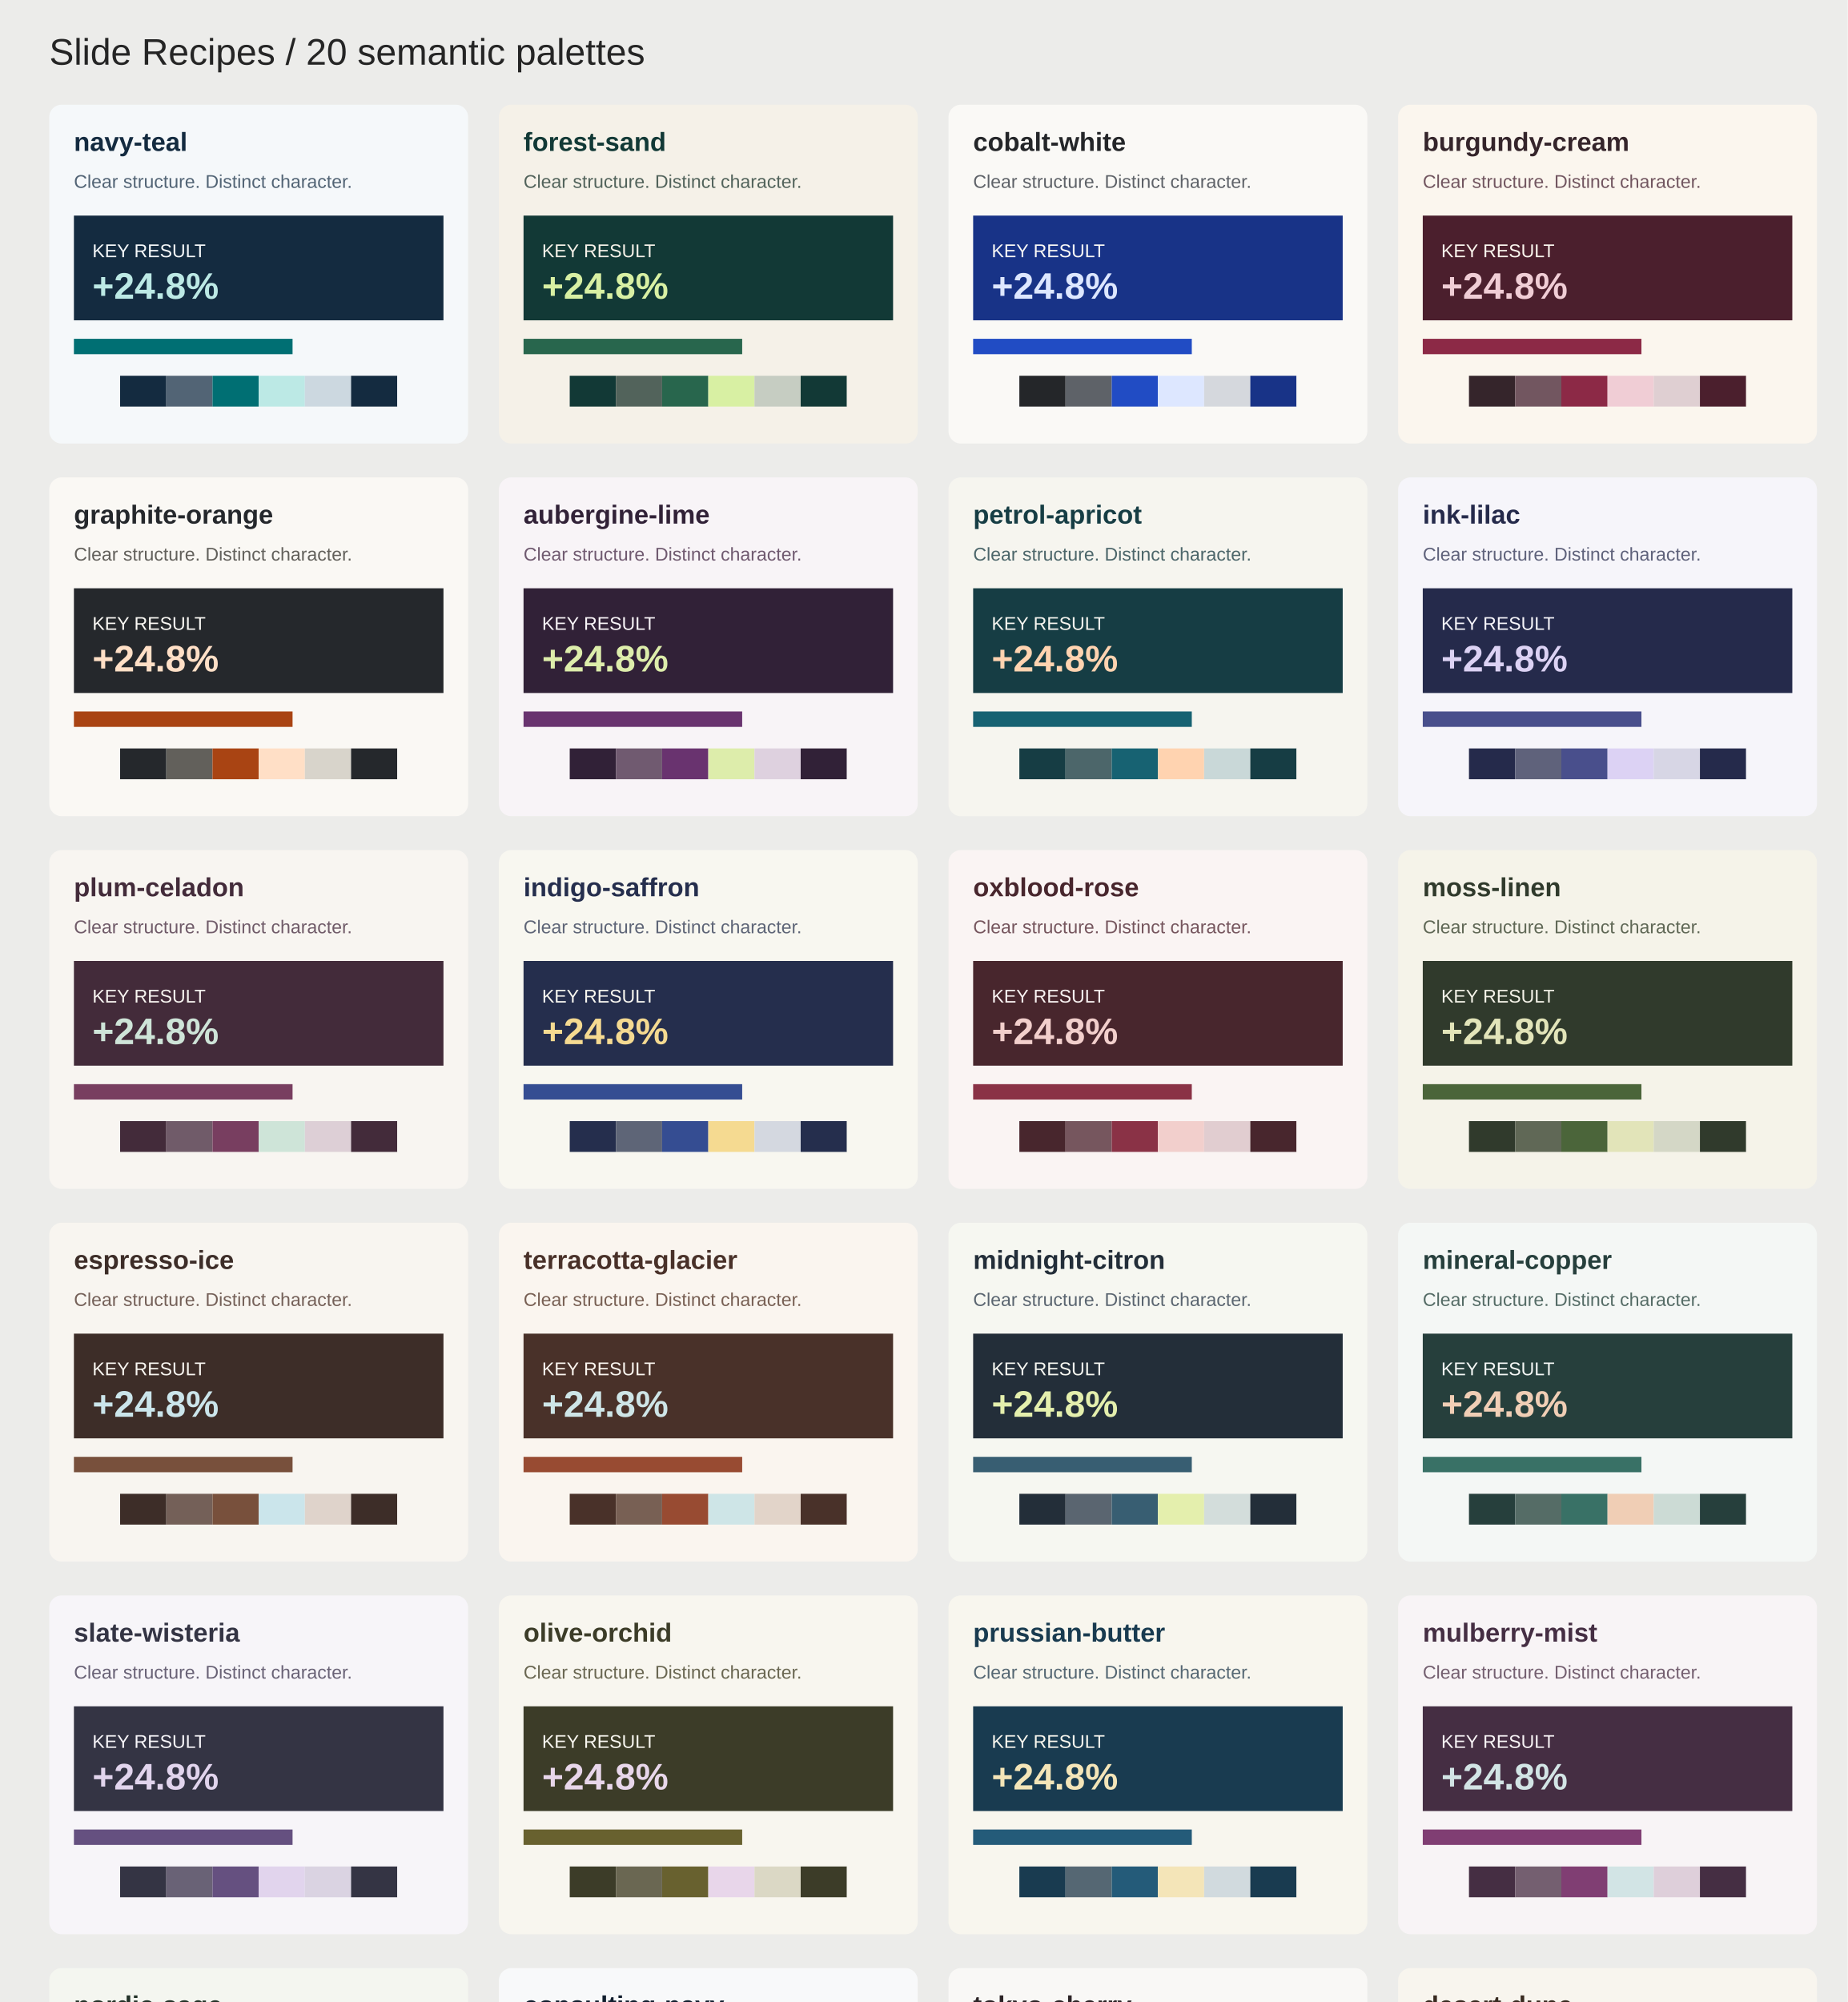
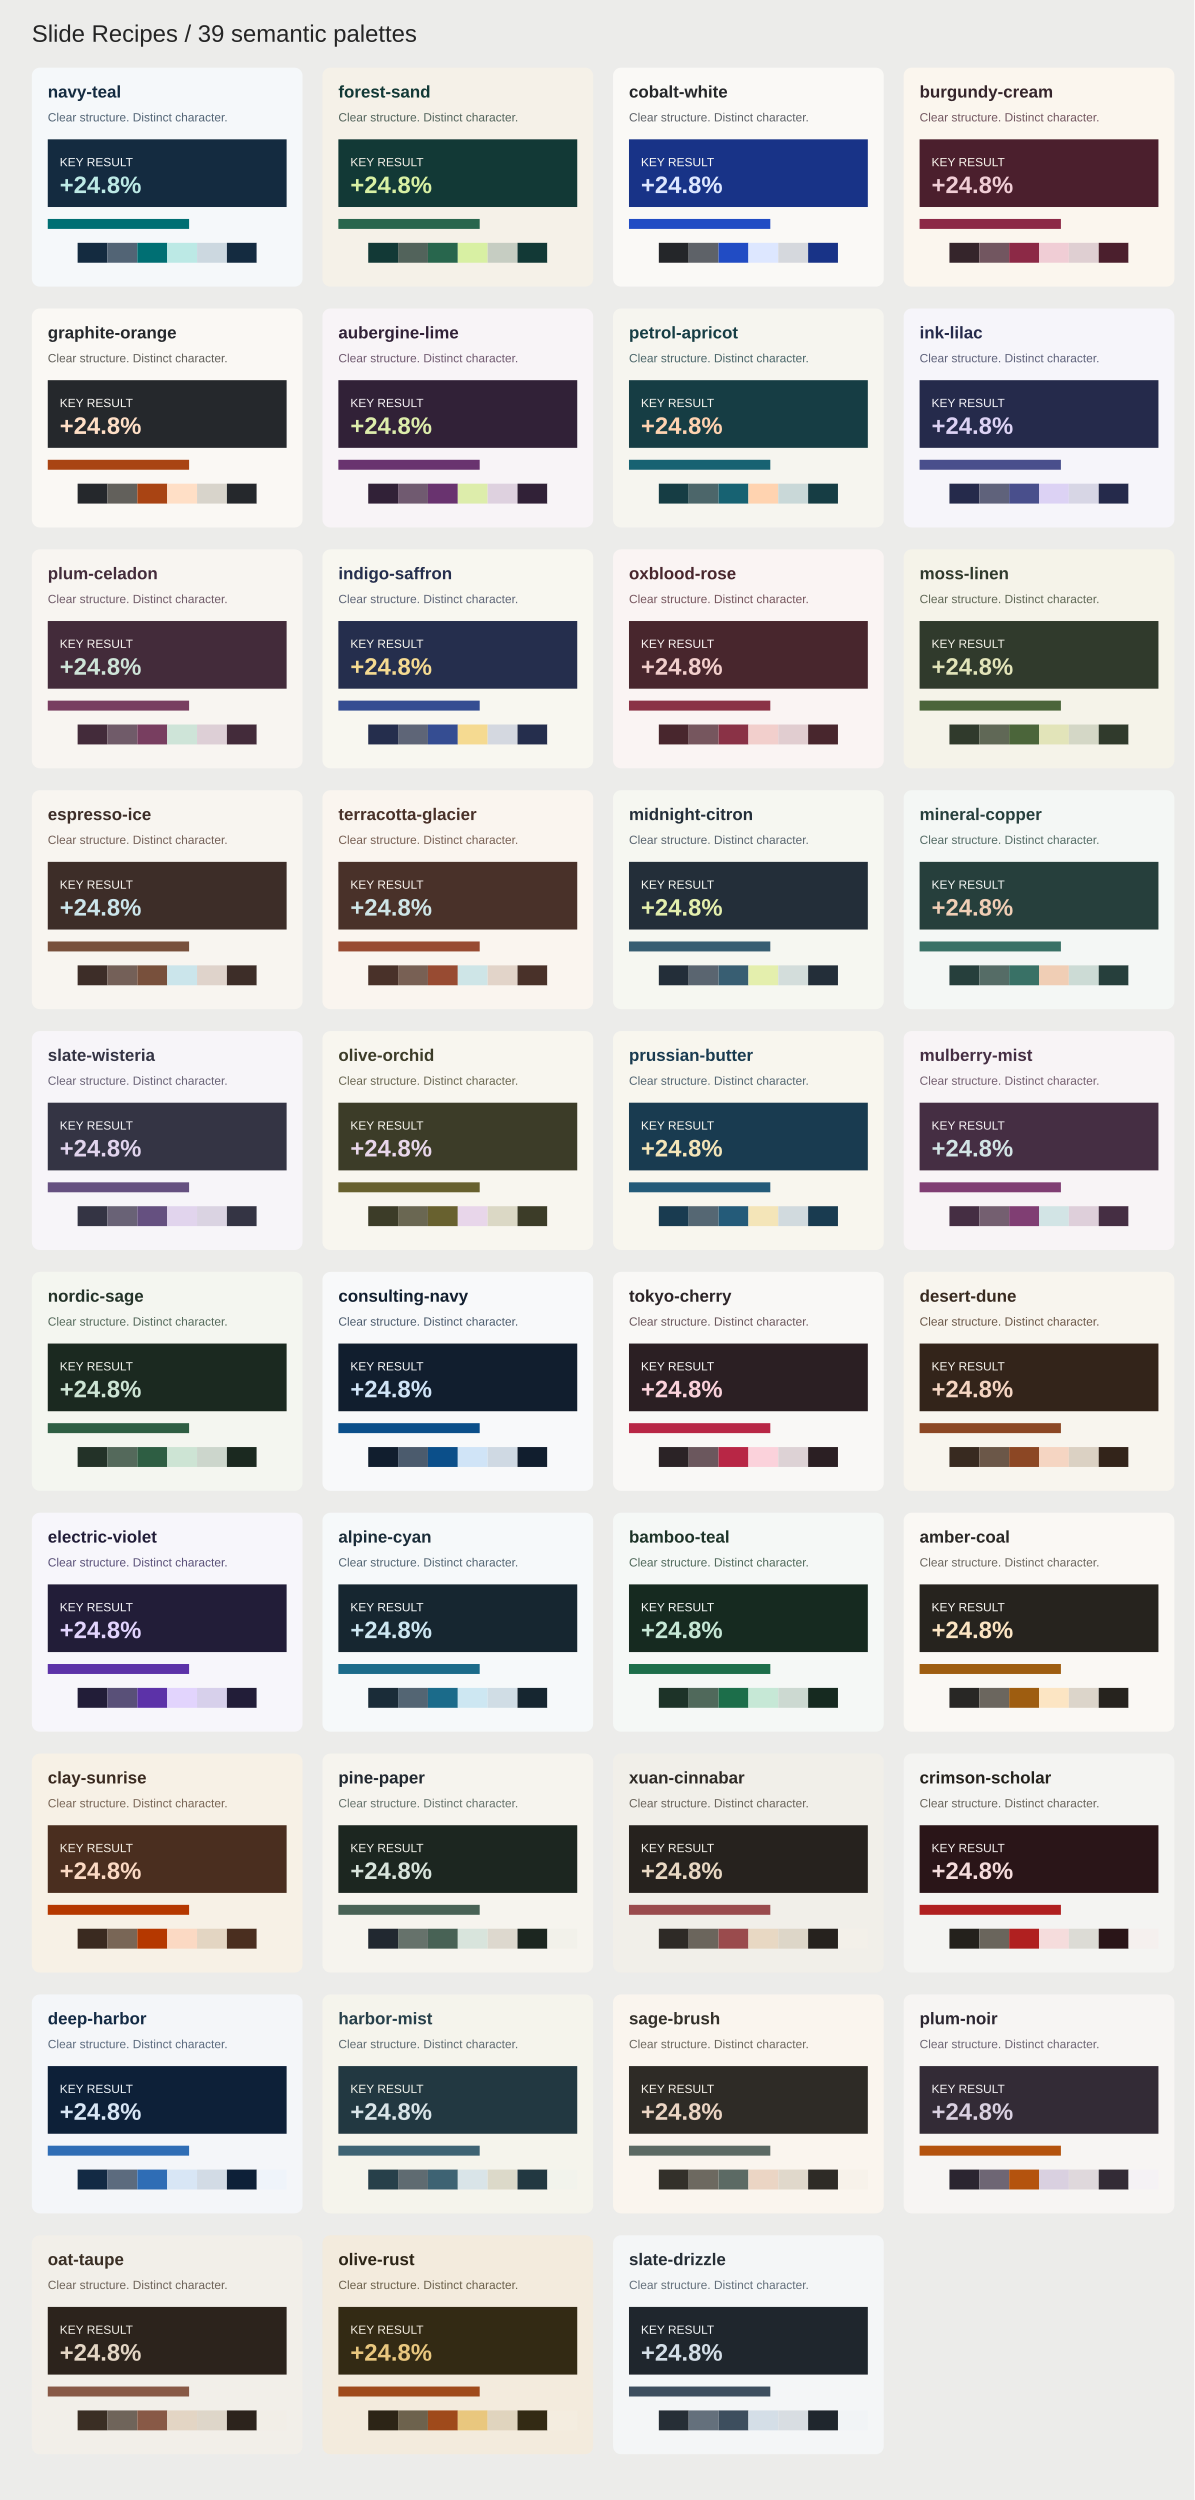
- <svg xmlns="http://www.w3.org/2000/svg" width="1200" height="1300" viewBox="0 0 1200 1300">
-   <rect width="1200" height="1300" fill="#ECECEA" />
+ <svg xmlns="http://www.w3.org/2000/svg" width="1200" height="2512" viewBox="0 0 1200 2512">
+   <rect width="1200" height="2512" fill="#ECECEA" />
  <g font-family="Arial,sans-serif">
-     <text x="32" y="42" font-size="24" fill="#252525">Slide Recipes / 20 semantic palettes</text>
+     <text x="32" y="42" font-size="24" fill="#252525">Slide Recipes / 39 semantic palettes</text>
    <g transform="translate(32 68)">
      <rect width="272" height="220" rx="8" fill="#F5F8FA" />
      <text x="16" y="30" font-size="17" font-weight="bold" fill="#142B40">navy-teal</text>
      <text x="16" y="54" font-size="12" fill="#526475">Clear structure. Distinct character.</text>
      <rect x="16" y="72" width="240" height="68" fill="#142B40" />
      <text x="28" y="99" font-size="12" fill="#F5F8FA">KEY RESULT</text>
      <text x="28" y="126" font-size="24" font-weight="bold" fill="#BCE9E5">+24.8%</text>
      <rect x="16" y="152" width="142" height="10" fill="#006F73" />
      <rect x="16" y="176" width="30" height="20" fill="#F5F8FA" />
      <rect x="46" y="176" width="30" height="20" fill="#142B40" />
      <rect x="76" y="176" width="30" height="20" fill="#526475" />
      <rect x="106" y="176" width="30" height="20" fill="#006F73" />
      <rect x="136" y="176" width="30" height="20" fill="#BCE9E5" />
      <rect x="166" y="176" width="30" height="20" fill="#CCD8E0" />
      <rect x="196" y="176" width="30" height="20" fill="#142B40" />
      <rect x="226" y="176" width="30" height="20" fill="#F5F8FA" />
    </g>
    <g transform="translate(324 68)">
      <rect width="272" height="220" rx="8" fill="#F5F1E8" />
      <text x="16" y="30" font-size="17" font-weight="bold" fill="#123936">forest-sand</text>
      <text x="16" y="54" font-size="12" fill="#52635B">Clear structure. Distinct character.</text>
      <rect x="16" y="72" width="240" height="68" fill="#123936" />
      <text x="28" y="99" font-size="12" fill="#F5F1E8">KEY RESULT</text>
      <text x="28" y="126" font-size="24" font-weight="bold" fill="#D8F0A3">+24.8%</text>
      <rect x="16" y="152" width="142" height="10" fill="#28664D" />
      <rect x="16" y="176" width="30" height="20" fill="#F5F1E8" />
      <rect x="46" y="176" width="30" height="20" fill="#123936" />
      <rect x="76" y="176" width="30" height="20" fill="#52635B" />
      <rect x="106" y="176" width="30" height="20" fill="#28664D" />
      <rect x="136" y="176" width="30" height="20" fill="#D8F0A3" />
      <rect x="166" y="176" width="30" height="20" fill="#C6CDC2" />
      <rect x="196" y="176" width="30" height="20" fill="#123936" />
      <rect x="226" y="176" width="30" height="20" fill="#F5F1E8" />
    </g>
    <g transform="translate(616 68)">
      <rect width="272" height="220" rx="8" fill="#FAF9F6" />
      <text x="16" y="30" font-size="17" font-weight="bold" fill="#242629">cobalt-white</text>
      <text x="16" y="54" font-size="12" fill="#5E6268">Clear structure. Distinct character.</text>
      <rect x="16" y="72" width="240" height="68" fill="#183387" />
      <text x="28" y="99" font-size="12" fill="#FAF9F6">KEY RESULT</text>
      <text x="28" y="126" font-size="24" font-weight="bold" fill="#DDE7FF">+24.8%</text>
      <rect x="16" y="152" width="142" height="10" fill="#214CC4" />
      <rect x="16" y="176" width="30" height="20" fill="#FAF9F6" />
      <rect x="46" y="176" width="30" height="20" fill="#242629" />
      <rect x="76" y="176" width="30" height="20" fill="#5E6268" />
      <rect x="106" y="176" width="30" height="20" fill="#214CC4" />
      <rect x="136" y="176" width="30" height="20" fill="#DDE7FF" />
      <rect x="166" y="176" width="30" height="20" fill="#D5D8DD" />
      <rect x="196" y="176" width="30" height="20" fill="#183387" />
      <rect x="226" y="176" width="30" height="20" fill="#FAF9F6" />
    </g>
    <g transform="translate(908 68)">
      <rect width="272" height="220" rx="8" fill="#FBF6EE" />
      <text x="16" y="30" font-size="17" font-weight="bold" fill="#35252B">burgundy-cream</text>
      <text x="16" y="54" font-size="12" fill="#725660">Clear structure. Distinct character.</text>
      <rect x="16" y="72" width="240" height="68" fill="#4B1F2D" />
      <text x="28" y="99" font-size="12" fill="#FBF6EE">KEY RESULT</text>
      <text x="28" y="126" font-size="24" font-weight="bold" fill="#F0CDD5">+24.8%</text>
      <rect x="16" y="152" width="142" height="10" fill="#8C2946" />
      <rect x="16" y="176" width="30" height="20" fill="#FBF6EE" />
      <rect x="46" y="176" width="30" height="20" fill="#35252B" />
      <rect x="76" y="176" width="30" height="20" fill="#725660" />
      <rect x="106" y="176" width="30" height="20" fill="#8C2946" />
      <rect x="136" y="176" width="30" height="20" fill="#F0CDD5" />
      <rect x="166" y="176" width="30" height="20" fill="#DFCFD2" />
      <rect x="196" y="176" width="30" height="20" fill="#4B1F2D" />
      <rect x="226" y="176" width="30" height="20" fill="#FBF6EE" />
    </g>
    <g transform="translate(32 310)">
      <rect width="272" height="220" rx="8" fill="#FAF8F4" />
      <text x="16" y="30" font-size="17" font-weight="bold" fill="#25282C">graphite-orange</text>
      <text x="16" y="54" font-size="12" fill="#62605B">Clear structure. Distinct character.</text>
      <rect x="16" y="72" width="240" height="68" fill="#25282C" />
      <text x="28" y="99" font-size="12" fill="#FAF8F4">KEY RESULT</text>
      <text x="28" y="126" font-size="24" font-weight="bold" fill="#FFDFC6">+24.8%</text>
      <rect x="16" y="152" width="142" height="10" fill="#A94413" />
      <rect x="16" y="176" width="30" height="20" fill="#FAF8F4" />
      <rect x="46" y="176" width="30" height="20" fill="#25282C" />
      <rect x="76" y="176" width="30" height="20" fill="#62605B" />
      <rect x="106" y="176" width="30" height="20" fill="#A94413" />
      <rect x="136" y="176" width="30" height="20" fill="#FFDFC6" />
      <rect x="166" y="176" width="30" height="20" fill="#D8D4CB" />
      <rect x="196" y="176" width="30" height="20" fill="#25282C" />
      <rect x="226" y="176" width="30" height="20" fill="#FAF8F4" />
    </g>
    <g transform="translate(324 310)">
      <rect width="272" height="220" rx="8" fill="#F8F4F7" />
      <text x="16" y="30" font-size="17" font-weight="bold" fill="#312137">aubergine-lime</text>
      <text x="16" y="54" font-size="12" fill="#705A70">Clear structure. Distinct character.</text>
      <rect x="16" y="72" width="240" height="68" fill="#312137" />
      <text x="28" y="99" font-size="12" fill="#F8F4F7">KEY RESULT</text>
      <text x="28" y="126" font-size="24" font-weight="bold" fill="#DDEDAB">+24.8%</text>
      <rect x="16" y="152" width="142" height="10" fill="#69336F" />
      <rect x="16" y="176" width="30" height="20" fill="#F8F4F7" />
      <rect x="46" y="176" width="30" height="20" fill="#312137" />
      <rect x="76" y="176" width="30" height="20" fill="#705A70" />
      <rect x="106" y="176" width="30" height="20" fill="#69336F" />
      <rect x="136" y="176" width="30" height="20" fill="#DDEDAB" />
      <rect x="166" y="176" width="30" height="20" fill="#DED1DF" />
      <rect x="196" y="176" width="30" height="20" fill="#312137" />
      <rect x="226" y="176" width="30" height="20" fill="#F8F4F7" />
    </g>
    <g transform="translate(616 310)">
      <rect width="272" height="220" rx="8" fill="#F6F5EF" />
      <text x="16" y="30" font-size="17" font-weight="bold" fill="#163D44">petrol-apricot</text>
      <text x="16" y="54" font-size="12" fill="#4C666A">Clear structure. Distinct character.</text>
      <rect x="16" y="72" width="240" height="68" fill="#163D44" />
      <text x="28" y="99" font-size="12" fill="#F6F5EF">KEY RESULT</text>
      <text x="28" y="126" font-size="24" font-weight="bold" fill="#FFD3B0">+24.8%</text>
      <rect x="16" y="152" width="142" height="10" fill="#176272" />
      <rect x="16" y="176" width="30" height="20" fill="#F6F5EF" />
      <rect x="46" y="176" width="30" height="20" fill="#163D44" />
      <rect x="76" y="176" width="30" height="20" fill="#4C666A" />
      <rect x="106" y="176" width="30" height="20" fill="#176272" />
      <rect x="136" y="176" width="30" height="20" fill="#FFD3B0" />
      <rect x="166" y="176" width="30" height="20" fill="#C9D8D8" />
      <rect x="196" y="176" width="30" height="20" fill="#163D44" />
      <rect x="226" y="176" width="30" height="20" fill="#F6F5EF" />
    </g>
    <g transform="translate(908 310)">
      <rect width="272" height="220" rx="8" fill="#F6F5FA" />
      <text x="16" y="30" font-size="17" font-weight="bold" fill="#252A4B">ink-lilac</text>
      <text x="16" y="54" font-size="12" fill="#5F627B">Clear structure. Distinct character.</text>
      <rect x="16" y="72" width="240" height="68" fill="#252A4B" />
      <text x="28" y="99" font-size="12" fill="#F6F5FA">KEY RESULT</text>
      <text x="28" y="126" font-size="24" font-weight="bold" fill="#DCD2F4">+24.8%</text>
      <rect x="16" y="152" width="142" height="10" fill="#494F8C" />
      <rect x="16" y="176" width="30" height="20" fill="#F6F5FA" />
      <rect x="46" y="176" width="30" height="20" fill="#252A4B" />
      <rect x="76" y="176" width="30" height="20" fill="#5F627B" />
      <rect x="106" y="176" width="30" height="20" fill="#494F8C" />
      <rect x="136" y="176" width="30" height="20" fill="#DCD2F4" />
      <rect x="166" y="176" width="30" height="20" fill="#D7D6E5" />
      <rect x="196" y="176" width="30" height="20" fill="#252A4B" />
      <rect x="226" y="176" width="30" height="20" fill="#F6F5FA" />
    </g>
    <g transform="translate(32 552)">
      <rect width="272" height="220" rx="8" fill="#F8F5F1" />
      <text x="16" y="30" font-size="17" font-weight="bold" fill="#432B3A">plum-celadon</text>
      <text x="16" y="54" font-size="12" fill="#705B69">Clear structure. Distinct character.</text>
      <rect x="16" y="72" width="240" height="68" fill="#432B3A" />
      <text x="28" y="99" font-size="12" fill="#F8F5F1">KEY RESULT</text>
      <text x="28" y="126" font-size="24" font-weight="bold" fill="#CEE4D8">+24.8%</text>
      <rect x="16" y="152" width="142" height="10" fill="#783E60" />
      <rect x="16" y="176" width="30" height="20" fill="#F8F5F1" />
      <rect x="46" y="176" width="30" height="20" fill="#432B3A" />
      <rect x="76" y="176" width="30" height="20" fill="#705B69" />
      <rect x="106" y="176" width="30" height="20" fill="#783E60" />
      <rect x="136" y="176" width="30" height="20" fill="#CEE4D8" />
      <rect x="166" y="176" width="30" height="20" fill="#DDCFD6" />
      <rect x="196" y="176" width="30" height="20" fill="#432B3A" />
      <rect x="226" y="176" width="30" height="20" fill="#F8F5F1" />
    </g>
    <g transform="translate(324 552)">
      <rect width="272" height="220" rx="8" fill="#F8F7F0" />
      <text x="16" y="30" font-size="17" font-weight="bold" fill="#252E4D">indigo-saffron</text>
      <text x="16" y="54" font-size="12" fill="#5E6577">Clear structure. Distinct character.</text>
      <rect x="16" y="72" width="240" height="68" fill="#252E4D" />
      <text x="28" y="99" font-size="12" fill="#F8F7F0">KEY RESULT</text>
      <text x="28" y="126" font-size="24" font-weight="bold" fill="#F5DA91">+24.8%</text>
      <rect x="16" y="152" width="142" height="10" fill="#354D92" />
      <rect x="16" y="176" width="30" height="20" fill="#F8F7F0" />
      <rect x="46" y="176" width="30" height="20" fill="#252E4D" />
      <rect x="76" y="176" width="30" height="20" fill="#5E6577" />
      <rect x="106" y="176" width="30" height="20" fill="#354D92" />
      <rect x="136" y="176" width="30" height="20" fill="#F5DA91" />
      <rect x="166" y="176" width="30" height="20" fill="#D4D8E0" />
      <rect x="196" y="176" width="30" height="20" fill="#252E4D" />
      <rect x="226" y="176" width="30" height="20" fill="#F8F7F0" />
    </g>
    <g transform="translate(616 552)">
      <rect width="272" height="220" rx="8" fill="#FAF4F3" />
      <text x="16" y="30" font-size="17" font-weight="bold" fill="#48262D">oxblood-rose</text>
      <text x="16" y="54" font-size="12" fill="#76565E">Clear structure. Distinct character.</text>
      <rect x="16" y="72" width="240" height="68" fill="#48262D" />
      <text x="28" y="99" font-size="12" fill="#FAF4F3">KEY RESULT</text>
      <text x="28" y="126" font-size="24" font-weight="bold" fill="#F2CFCC">+24.8%</text>
      <rect x="16" y="152" width="142" height="10" fill="#8A3246" />
      <rect x="16" y="176" width="30" height="20" fill="#FAF4F3" />
      <rect x="46" y="176" width="30" height="20" fill="#48262D" />
      <rect x="76" y="176" width="30" height="20" fill="#76565E" />
      <rect x="106" y="176" width="30" height="20" fill="#8A3246" />
      <rect x="136" y="176" width="30" height="20" fill="#F2CFCC" />
      <rect x="166" y="176" width="30" height="20" fill="#E1CDD0" />
      <rect x="196" y="176" width="30" height="20" fill="#48262D" />
      <rect x="226" y="176" width="30" height="20" fill="#FAF4F3" />
    </g>
    <g transform="translate(908 552)">
      <rect width="272" height="220" rx="8" fill="#F5F3E9" />
      <text x="16" y="30" font-size="17" font-weight="bold" fill="#303A2C">moss-linen</text>
      <text x="16" y="54" font-size="12" fill="#606856">Clear structure. Distinct character.</text>
      <rect x="16" y="72" width="240" height="68" fill="#303A2C" />
      <text x="28" y="99" font-size="12" fill="#F5F3E9">KEY RESULT</text>
      <text x="28" y="126" font-size="24" font-weight="bold" fill="#E2E4B9">+24.8%</text>
      <rect x="16" y="152" width="142" height="10" fill="#4B653A" />
      <rect x="16" y="176" width="30" height="20" fill="#F5F3E9" />
      <rect x="46" y="176" width="30" height="20" fill="#303A2C" />
      <rect x="76" y="176" width="30" height="20" fill="#606856" />
      <rect x="106" y="176" width="30" height="20" fill="#4B653A" />
      <rect x="136" y="176" width="30" height="20" fill="#E2E4B9" />
      <rect x="166" y="176" width="30" height="20" fill="#D4D7C6" />
      <rect x="196" y="176" width="30" height="20" fill="#303A2C" />
      <rect x="226" y="176" width="30" height="20" fill="#F5F3E9" />
    </g>
    <g transform="translate(32 794)">
      <rect width="272" height="220" rx="8" fill="#F8F5F0" />
      <text x="16" y="30" font-size="17" font-weight="bold" fill="#3D2D28">espresso-ice</text>
      <text x="16" y="54" font-size="12" fill="#746058">Clear structure. Distinct character.</text>
      <rect x="16" y="72" width="240" height="68" fill="#3D2D28" />
      <text x="28" y="99" font-size="12" fill="#F8F5F0">KEY RESULT</text>
      <text x="28" y="126" font-size="24" font-weight="bold" fill="#CBE5EB">+24.8%</text>
      <rect x="16" y="152" width="142" height="10" fill="#78503C" />
      <rect x="16" y="176" width="30" height="20" fill="#F8F5F0" />
      <rect x="46" y="176" width="30" height="20" fill="#3D2D28" />
      <rect x="76" y="176" width="30" height="20" fill="#746058" />
      <rect x="106" y="176" width="30" height="20" fill="#78503C" />
      <rect x="136" y="176" width="30" height="20" fill="#CBE5EB" />
      <rect x="166" y="176" width="30" height="20" fill="#DFD3CB" />
      <rect x="196" y="176" width="30" height="20" fill="#3D2D28" />
      <rect x="226" y="176" width="30" height="20" fill="#F8F5F0" />
    </g>
    <g transform="translate(324 794)">
      <rect width="272" height="220" rx="8" fill="#FAF5EF" />
      <text x="16" y="30" font-size="17" font-weight="bold" fill="#493129">terracotta-glacier</text>
      <text x="16" y="54" font-size="12" fill="#786054">Clear structure. Distinct character.</text>
      <rect x="16" y="72" width="240" height="68" fill="#493129" />
      <text x="28" y="99" font-size="12" fill="#FAF5EF">KEY RESULT</text>
      <text x="28" y="126" font-size="24" font-weight="bold" fill="#CEE5E7">+24.8%</text>
      <rect x="16" y="152" width="142" height="10" fill="#984B32" />
      <rect x="16" y="176" width="30" height="20" fill="#FAF5EF" />
      <rect x="46" y="176" width="30" height="20" fill="#493129" />
      <rect x="76" y="176" width="30" height="20" fill="#786054" />
      <rect x="106" y="176" width="30" height="20" fill="#984B32" />
      <rect x="136" y="176" width="30" height="20" fill="#CEE5E7" />
      <rect x="166" y="176" width="30" height="20" fill="#E2D4C9" />
      <rect x="196" y="176" width="30" height="20" fill="#493129" />
      <rect x="226" y="176" width="30" height="20" fill="#FAF5EF" />
    </g>
    <g transform="translate(616 794)">
      <rect width="272" height="220" rx="8" fill="#F6F7F1" />
      <text x="16" y="30" font-size="17" font-weight="bold" fill="#232E39">midnight-citron</text>
      <text x="16" y="54" font-size="12" fill="#5A6570">Clear structure. Distinct character.</text>
      <rect x="16" y="72" width="240" height="68" fill="#232E39" />
      <text x="28" y="99" font-size="12" fill="#F6F7F1">KEY RESULT</text>
      <text x="28" y="126" font-size="24" font-weight="bold" fill="#E4EFAD">+24.8%</text>
      <rect x="16" y="152" width="142" height="10" fill="#385E72" />
      <rect x="16" y="176" width="30" height="20" fill="#F6F7F1" />
      <rect x="46" y="176" width="30" height="20" fill="#232E39" />
      <rect x="76" y="176" width="30" height="20" fill="#5A6570" />
      <rect x="106" y="176" width="30" height="20" fill="#385E72" />
      <rect x="136" y="176" width="30" height="20" fill="#E4EFAD" />
      <rect x="166" y="176" width="30" height="20" fill="#D3DDDB" />
      <rect x="196" y="176" width="30" height="20" fill="#232E39" />
      <rect x="226" y="176" width="30" height="20" fill="#F6F7F1" />
    </g>
    <g transform="translate(908 794)">
      <rect width="272" height="220" rx="8" fill="#F4F7F5" />
      <text x="16" y="30" font-size="17" font-weight="bold" fill="#263F3C">mineral-copper</text>
      <text x="16" y="54" font-size="12" fill="#556C66">Clear structure. Distinct character.</text>
      <rect x="16" y="72" width="240" height="68" fill="#263F3C" />
      <text x="28" y="99" font-size="12" fill="#F4F7F5">KEY RESULT</text>
      <text x="28" y="126" font-size="24" font-weight="bold" fill="#F0CEB5">+24.8%</text>
      <rect x="16" y="152" width="142" height="10" fill="#397166" />
      <rect x="16" y="176" width="30" height="20" fill="#F4F7F5" />
      <rect x="46" y="176" width="30" height="20" fill="#263F3C" />
      <rect x="76" y="176" width="30" height="20" fill="#556C66" />
      <rect x="106" y="176" width="30" height="20" fill="#397166" />
      <rect x="136" y="176" width="30" height="20" fill="#F0CEB5" />
      <rect x="166" y="176" width="30" height="20" fill="#CCDBD5" />
      <rect x="196" y="176" width="30" height="20" fill="#263F3C" />
      <rect x="226" y="176" width="30" height="20" fill="#F4F7F5" />
    </g>
    <g transform="translate(32 1036)">
      <rect width="272" height="220" rx="8" fill="#F7F5F9" />
      <text x="16" y="30" font-size="17" font-weight="bold" fill="#343444">slate-wisteria</text>
      <text x="16" y="54" font-size="12" fill="#696276">Clear structure. Distinct character.</text>
      <rect x="16" y="72" width="240" height="68" fill="#343444" />
      <text x="28" y="99" font-size="12" fill="#F7F5F9">KEY RESULT</text>
      <text x="28" y="126" font-size="24" font-weight="bold" fill="#E1D4ED">+24.8%</text>
      <rect x="16" y="152" width="142" height="10" fill="#655080" />
      <rect x="16" y="176" width="30" height="20" fill="#F7F5F9" />
      <rect x="46" y="176" width="30" height="20" fill="#343444" />
      <rect x="76" y="176" width="30" height="20" fill="#696276" />
      <rect x="106" y="176" width="30" height="20" fill="#655080" />
      <rect x="136" y="176" width="30" height="20" fill="#E1D4ED" />
      <rect x="166" y="176" width="30" height="20" fill="#DAD3E2" />
      <rect x="196" y="176" width="30" height="20" fill="#343444" />
      <rect x="226" y="176" width="30" height="20" fill="#F7F5F9" />
    </g>
    <g transform="translate(324 1036)">
      <rect width="272" height="220" rx="8" fill="#F8F6EF" />
      <text x="16" y="30" font-size="17" font-weight="bold" fill="#3C3C28">olive-orchid</text>
      <text x="16" y="54" font-size="12" fill="#6A6752">Clear structure. Distinct character.</text>
      <rect x="16" y="72" width="240" height="68" fill="#3C3C28" />
      <text x="28" y="99" font-size="12" fill="#F8F6EF">KEY RESULT</text>
      <text x="28" y="126" font-size="24" font-weight="bold" fill="#E8D6EA">+24.8%</text>
      <rect x="16" y="152" width="142" height="10" fill="#68612F" />
      <rect x="16" y="176" width="30" height="20" fill="#F8F6EF" />
      <rect x="46" y="176" width="30" height="20" fill="#3C3C28" />
      <rect x="76" y="176" width="30" height="20" fill="#6A6752" />
      <rect x="106" y="176" width="30" height="20" fill="#68612F" />
      <rect x="136" y="176" width="30" height="20" fill="#E8D6EA" />
      <rect x="166" y="176" width="30" height="20" fill="#DBD8C5" />
      <rect x="196" y="176" width="30" height="20" fill="#3C3C28" />
      <rect x="226" y="176" width="30" height="20" fill="#F8F6EF" />
    </g>
    <g transform="translate(616 1036)">
      <rect width="272" height="220" rx="8" fill="#F8F6EE" />
      <text x="16" y="30" font-size="17" font-weight="bold" fill="#193B50">prussian-butter</text>
      <text x="16" y="54" font-size="12" fill="#556773">Clear structure. Distinct character.</text>
      <rect x="16" y="72" width="240" height="68" fill="#193B50" />
      <text x="28" y="99" font-size="12" fill="#F8F6EE">KEY RESULT</text>
      <text x="28" y="126" font-size="24" font-weight="bold" fill="#F4E5B8">+24.8%</text>
      <rect x="16" y="152" width="142" height="10" fill="#245B79" />
      <rect x="16" y="176" width="30" height="20" fill="#F8F6EE" />
      <rect x="46" y="176" width="30" height="20" fill="#193B50" />
      <rect x="76" y="176" width="30" height="20" fill="#556773" />
      <rect x="106" y="176" width="30" height="20" fill="#245B79" />
      <rect x="136" y="176" width="30" height="20" fill="#F4E5B8" />
      <rect x="166" y="176" width="30" height="20" fill="#D1DADE" />
      <rect x="196" y="176" width="30" height="20" fill="#193B50" />
      <rect x="226" y="176" width="30" height="20" fill="#F8F6EE" />
    </g>
    <g transform="translate(908 1036)">
      <rect width="272" height="220" rx="8" fill="#F8F4F6" />
      <text x="16" y="30" font-size="17" font-weight="bold" fill="#452E43">mulberry-mist</text>
      <text x="16" y="54" font-size="12" fill="#745F70">Clear structure. Distinct character.</text>
      <rect x="16" y="72" width="240" height="68" fill="#452E43" />
      <text x="28" y="99" font-size="12" fill="#F8F4F6">KEY RESULT</text>
      <text x="28" y="126" font-size="24" font-weight="bold" fill="#D2E4E5">+24.8%</text>
      <rect x="16" y="152" width="142" height="10" fill="#803E73" />
      <rect x="16" y="176" width="30" height="20" fill="#F8F4F6" />
      <rect x="46" y="176" width="30" height="20" fill="#452E43" />
      <rect x="76" y="176" width="30" height="20" fill="#745F70" />
      <rect x="106" y="176" width="30" height="20" fill="#803E73" />
      <rect x="136" y="176" width="30" height="20" fill="#D2E4E5" />
      <rect x="166" y="176" width="30" height="20" fill="#DECFDA" />
      <rect x="196" y="176" width="30" height="20" fill="#452E43" />
      <rect x="226" y="176" width="30" height="20" fill="#F8F4F6" />
    </g>
    <g transform="translate(32 1278)">
      <rect width="272" height="220" rx="8" fill="#F4F6F0" />
      <text x="16" y="30" font-size="17" font-weight="bold" fill="#233228">nordic-sage</text>
      <text x="16" y="54" font-size="12" fill="#54695B">Clear structure. Distinct character.</text>
      <rect x="16" y="72" width="240" height="68" fill="#1B2920" />
      <text x="28" y="99" font-size="12" fill="#F4F6F0">KEY RESULT</text>
      <text x="28" y="126" font-size="24" font-weight="bold" fill="#CDE4D4">+24.8%</text>
      <rect x="16" y="152" width="142" height="10" fill="#2E5E43" />
      <rect x="16" y="176" width="30" height="20" fill="#F4F6F0" />
      <rect x="46" y="176" width="30" height="20" fill="#233228" />
      <rect x="76" y="176" width="30" height="20" fill="#54695B" />
      <rect x="106" y="176" width="30" height="20" fill="#2E5E43" />
      <rect x="136" y="176" width="30" height="20" fill="#CDE4D4" />
      <rect x="166" y="176" width="30" height="20" fill="#CCD6CC" />
      <rect x="196" y="176" width="30" height="20" fill="#1B2920" />
      <rect x="226" y="176" width="30" height="20" fill="#F4F6F0" />
    </g>
    <g transform="translate(324 1278)">
      <rect width="272" height="220" rx="8" fill="#F8F9FA" />
      <text x="16" y="30" font-size="17" font-weight="bold" fill="#111E2E">consulting-navy</text>
      <text x="16" y="54" font-size="12" fill="#4B5B6D">Clear structure. Distinct character.</text>
      <rect x="16" y="72" width="240" height="68" fill="#111E2E" />
      <text x="28" y="99" font-size="12" fill="#F8F9FA">KEY RESULT</text>
      <text x="28" y="126" font-size="24" font-weight="bold" fill="#D0E4F7">+24.8%</text>
      <rect x="16" y="152" width="142" height="10" fill="#0B4F8A" />
      <rect x="16" y="176" width="30" height="20" fill="#F8F9FA" />
      <rect x="46" y="176" width="30" height="20" fill="#111E2E" />
      <rect x="76" y="176" width="30" height="20" fill="#4B5B6D" />
      <rect x="106" y="176" width="30" height="20" fill="#0B4F8A" />
      <rect x="136" y="176" width="30" height="20" fill="#D0E4F7" />
      <rect x="166" y="176" width="30" height="20" fill="#CFD9E3" />
      <rect x="196" y="176" width="30" height="20" fill="#111E2E" />
      <rect x="226" y="176" width="30" height="20" fill="#F8F9FA" />
    </g>
    <g transform="translate(616 1278)">
      <rect width="272" height="220" rx="8" fill="#F9F8F6" />
      <text x="16" y="30" font-size="17" font-weight="bold" fill="#2B2326">tokyo-cherry</text>
      <text x="16" y="54" font-size="12" fill="#6B575D">Clear structure. Distinct character.</text>
      <rect x="16" y="72" width="240" height="68" fill="#2B1F23" />
      <text x="28" y="99" font-size="12" fill="#F9F8F6">KEY RESULT</text>
      <text x="28" y="126" font-size="24" font-weight="bold" fill="#FBD2DB">+24.8%</text>
      <rect x="16" y="152" width="142" height="10" fill="#B82645" />
      <rect x="16" y="176" width="30" height="20" fill="#F9F8F6" />
      <rect x="46" y="176" width="30" height="20" fill="#2B2326" />
      <rect x="76" y="176" width="30" height="20" fill="#6B575D" />
      <rect x="106" y="176" width="30" height="20" fill="#B82645" />
      <rect x="136" y="176" width="30" height="20" fill="#FBD2DB" />
      <rect x="166" y="176" width="30" height="20" fill="#DDD2D5" />
      <rect x="196" y="176" width="30" height="20" fill="#2B1F23" />
      <rect x="226" y="176" width="30" height="20" fill="#F9F8F6" />
    </g>
    <g transform="translate(908 1278)">
      <rect width="272" height="220" rx="8" fill="#F8F5EE" />
      <text x="16" y="30" font-size="17" font-weight="bold" fill="#382A20">desert-dune</text>
      <text x="16" y="54" font-size="12" fill="#6B5748">Clear structure. Distinct character.</text>
      <rect x="16" y="72" width="240" height="68" fill="#33241A" />
      <text x="28" y="99" font-size="12" fill="#F8F5EE">KEY RESULT</text>
      <text x="28" y="126" font-size="24" font-weight="bold" fill="#F5D5C2">+24.8%</text>
      <rect x="16" y="152" width="142" height="10" fill="#8C4724" />
      <rect x="16" y="176" width="30" height="20" fill="#F8F5EE" />
      <rect x="46" y="176" width="30" height="20" fill="#382A20" />
      <rect x="76" y="176" width="30" height="20" fill="#6B5748" />
      <rect x="106" y="176" width="30" height="20" fill="#8C4724" />
      <rect x="136" y="176" width="30" height="20" fill="#F5D5C2" />
      <rect x="166" y="176" width="30" height="20" fill="#DBD1C3" />
      <rect x="196" y="176" width="30" height="20" fill="#33241A" />
      <rect x="226" y="176" width="30" height="20" fill="#F8F5EE" />
    </g>
    <g transform="translate(32 1520)">
      <rect width="272" height="220" rx="8" fill="#F7F6FB" />
      <text x="16" y="30" font-size="17" font-weight="bold" fill="#221D38">electric-violet</text>
      <text x="16" y="54" font-size="12" fill="#595078">Clear structure. Distinct character.</text>
      <rect x="16" y="72" width="240" height="68" fill="#221D38" />
      <text x="28" y="99" font-size="12" fill="#F7F6FB">KEY RESULT</text>
      <text x="28" y="126" font-size="24" font-weight="bold" fill="#E2D4FD">+24.8%</text>
      <rect x="16" y="152" width="142" height="10" fill="#5C32A8" />
      <rect x="16" y="176" width="30" height="20" fill="#F7F6FB" />
      <rect x="46" y="176" width="30" height="20" fill="#221D38" />
      <rect x="76" y="176" width="30" height="20" fill="#595078" />
      <rect x="106" y="176" width="30" height="20" fill="#5C32A8" />
      <rect x="136" y="176" width="30" height="20" fill="#E2D4FD" />
      <rect x="166" y="176" width="30" height="20" fill="#D7D0EB" />
      <rect x="196" y="176" width="30" height="20" fill="#221D38" />
      <rect x="226" y="176" width="30" height="20" fill="#F7F6FB" />
    </g>
    <g transform="translate(324 1520)">
      <rect width="272" height="220" rx="8" fill="#F6F9FA" />
      <text x="16" y="30" font-size="17" font-weight="bold" fill="#1A2C38">alpine-cyan</text>
      <text x="16" y="54" font-size="12" fill="#536573">Clear structure. Distinct character.</text>
      <rect x="16" y="72" width="240" height="68" fill="#162630" />
      <text x="28" y="99" font-size="12" fill="#F6F9FA">KEY RESULT</text>
      <text x="28" y="126" font-size="24" font-weight="bold" fill="#CDE7F2">+24.8%</text>
      <rect x="16" y="152" width="142" height="10" fill="#1B6B8A" />
      <rect x="16" y="176" width="30" height="20" fill="#F6F9FA" />
      <rect x="46" y="176" width="30" height="20" fill="#1A2C38" />
      <rect x="76" y="176" width="30" height="20" fill="#536573" />
      <rect x="106" y="176" width="30" height="20" fill="#1B6B8A" />
      <rect x="136" y="176" width="30" height="20" fill="#CDE7F2" />
      <rect x="166" y="176" width="30" height="20" fill="#D0DDE5" />
      <rect x="196" y="176" width="30" height="20" fill="#162630" />
      <rect x="226" y="176" width="30" height="20" fill="#F6F9FA" />
    </g>
    <g transform="translate(616 1520)">
      <rect width="272" height="220" rx="8" fill="#F5F8F6" />
      <text x="16" y="30" font-size="17" font-weight="bold" fill="#1D3328">bamboo-teal</text>
      <text x="16" y="54" font-size="12" fill="#50695B">Clear structure. Distinct character.</text>
      <rect x="16" y="72" width="240" height="68" fill="#162A20" />
      <text x="28" y="99" font-size="12" fill="#F5F8F6">KEY RESULT</text>
      <text x="28" y="126" font-size="24" font-weight="bold" fill="#C6E8D6">+24.8%</text>
      <rect x="16" y="152" width="142" height="10" fill="#1C6E4A" />
      <rect x="16" y="176" width="30" height="20" fill="#F5F8F6" />
      <rect x="46" y="176" width="30" height="20" fill="#1D3328" />
      <rect x="76" y="176" width="30" height="20" fill="#50695B" />
      <rect x="106" y="176" width="30" height="20" fill="#1C6E4A" />
      <rect x="136" y="176" width="30" height="20" fill="#C6E8D6" />
      <rect x="166" y="176" width="30" height="20" fill="#CCD9D1" />
      <rect x="196" y="176" width="30" height="20" fill="#162A20" />
      <rect x="226" y="176" width="30" height="20" fill="#F5F8F6" />
    </g>
    <g transform="translate(908 1520)">
      <rect width="272" height="220" rx="8" fill="#FAF8F4" />
      <text x="16" y="30" font-size="17" font-weight="bold" fill="#282725">amber-coal</text>
      <text x="16" y="54" font-size="12" fill="#6B665E">Clear structure. Distinct character.</text>
      <rect x="16" y="72" width="240" height="68" fill="#26231E" />
      <text x="28" y="99" font-size="12" fill="#FAF8F4">KEY RESULT</text>
      <text x="28" y="126" font-size="24" font-weight="bold" fill="#FCE5C3">+24.8%</text>
      <rect x="16" y="152" width="142" height="10" fill="#9E5D10" />
      <rect x="16" y="176" width="30" height="20" fill="#FAF8F4" />
      <rect x="46" y="176" width="30" height="20" fill="#282725" />
      <rect x="76" y="176" width="30" height="20" fill="#6B665E" />
      <rect x="106" y="176" width="30" height="20" fill="#9E5D10" />
      <rect x="136" y="176" width="30" height="20" fill="#FCE5C3" />
      <rect x="166" y="176" width="30" height="20" fill="#DCD5CA" />
      <rect x="196" y="176" width="30" height="20" fill="#26231E" />
      <rect x="226" y="176" width="30" height="20" fill="#FAF8F4" />
    </g>
+     <g transform="translate(32 1762)">
+       <rect width="272" height="220" rx="8" fill="#F7F1E6" />
+       <text x="16" y="30" font-size="17" font-weight="bold" fill="#3A2A20">clay-sunrise</text>
+       <text x="16" y="54" font-size="12" fill="#796656">Clear structure. Distinct character.</text>
+       <rect x="16" y="72" width="240" height="68" fill="#4A2E1F" />
+       <text x="28" y="99" font-size="12" fill="#F7F1E6">KEY RESULT</text>
+       <text x="28" y="126" font-size="24" font-weight="bold" fill="#FBD9C3">+24.8%</text>
+       <rect x="16" y="152" width="142" height="10" fill="#B53800" />
+       <rect x="16" y="176" width="30" height="20" fill="#F7F1E6" />
+       <rect x="46" y="176" width="30" height="20" fill="#3A2A20" />
+       <rect x="76" y="176" width="30" height="20" fill="#796656" />
+       <rect x="106" y="176" width="30" height="20" fill="#B53800" />
+       <rect x="136" y="176" width="30" height="20" fill="#FBD9C3" />
+       <rect x="166" y="176" width="30" height="20" fill="#E3D5C2" />
+       <rect x="196" y="176" width="30" height="20" fill="#4A2E1F" />
+       <rect x="226" y="176" width="30" height="20" fill="#F7F1E6" />
+     </g>
+     <g transform="translate(324 1762)">
+       <rect width="272" height="220" rx="8" fill="#F6F4EE" />
+       <text x="16" y="30" font-size="17" font-weight="bold" fill="#212830">pine-paper</text>
+       <text x="16" y="54" font-size="12" fill="#66726B">Clear structure. Distinct character.</text>
+       <rect x="16" y="72" width="240" height="68" fill="#1C2620" />
+       <text x="28" y="99" font-size="12" fill="#F2F1EA">KEY RESULT</text>
+       <text x="28" y="126" font-size="24" font-weight="bold" fill="#D8E4DC">+24.8%</text>
+       <rect x="16" y="152" width="142" height="10" fill="#486255" />
+       <rect x="16" y="176" width="30" height="20" fill="#F6F4EE" />
+       <rect x="46" y="176" width="30" height="20" fill="#212830" />
+       <rect x="76" y="176" width="30" height="20" fill="#66726B" />
+       <rect x="106" y="176" width="30" height="20" fill="#486255" />
+       <rect x="136" y="176" width="30" height="20" fill="#D8E4DC" />
+       <rect x="166" y="176" width="30" height="20" fill="#DDD8CE" />
+       <rect x="196" y="176" width="30" height="20" fill="#1C2620" />
+       <rect x="226" y="176" width="30" height="20" fill="#F2F1EA" />
+     </g>
+     <g transform="translate(616 1762)">
+       <rect width="272" height="220" rx="8" fill="#F1EFE9" />
+       <text x="16" y="30" font-size="17" font-weight="bold" fill="#2E2A26">xuan-cinnabar</text>
+       <text x="16" y="54" font-size="12" fill="#6B655C">Clear structure. Distinct character.</text>
+       <rect x="16" y="72" width="240" height="68" fill="#26221E" />
+       <text x="28" y="99" font-size="12" fill="#F3F0E9">KEY RESULT</text>
+       <text x="28" y="126" font-size="24" font-weight="bold" fill="#E8D8C3">+24.8%</text>
+       <rect x="16" y="152" width="142" height="10" fill="#9A4B4D" />
+       <rect x="16" y="176" width="30" height="20" fill="#F1EFE9" />
+       <rect x="46" y="176" width="30" height="20" fill="#2E2A26" />
+       <rect x="76" y="176" width="30" height="20" fill="#6B655C" />
+       <rect x="106" y="176" width="30" height="20" fill="#9A4B4D" />
+       <rect x="136" y="176" width="30" height="20" fill="#E8D8C3" />
+       <rect x="166" y="176" width="30" height="20" fill="#DDD6C8" />
+       <rect x="196" y="176" width="30" height="20" fill="#26221E" />
+       <rect x="226" y="176" width="30" height="20" fill="#F3F0E9" />
+     </g>
+     <g transform="translate(908 1762)">
+       <rect width="272" height="220" rx="8" fill="#F4F4F2" />
+       <text x="16" y="30" font-size="17" font-weight="bold" fill="#24211C">crimson-scholar</text>
+       <text x="16" y="54" font-size="12" fill="#6A655C">Clear structure. Distinct character.</text>
+       <rect x="16" y="72" width="240" height="68" fill="#2A1518" />
+       <text x="28" y="99" font-size="12" fill="#F5F0EE">KEY RESULT</text>
+       <text x="28" y="126" font-size="24" font-weight="bold" fill="#F5DCDC">+24.8%</text>
+       <rect x="16" y="152" width="142" height="10" fill="#B02020" />
+       <rect x="16" y="176" width="30" height="20" fill="#F4F4F2" />
+       <rect x="46" y="176" width="30" height="20" fill="#24211C" />
+       <rect x="76" y="176" width="30" height="20" fill="#6A655C" />
+       <rect x="106" y="176" width="30" height="20" fill="#B02020" />
+       <rect x="136" y="176" width="30" height="20" fill="#F5DCDC" />
+       <rect x="166" y="176" width="30" height="20" fill="#DCDBD5" />
+       <rect x="196" y="176" width="30" height="20" fill="#2A1518" />
+       <rect x="226" y="176" width="30" height="20" fill="#F5F0EE" />
+     </g>
+     <g transform="translate(32 2004)">
+       <rect width="272" height="220" rx="8" fill="#F4F6F9" />
+       <text x="16" y="30" font-size="17" font-weight="bold" fill="#132A44">deep-harbor</text>
+       <text x="16" y="54" font-size="12" fill="#5C6B7E">Clear structure. Distinct character.</text>
+       <rect x="16" y="72" width="240" height="68" fill="#0D2038" />
+       <text x="28" y="99" font-size="12" fill="#EFF4FA">KEY RESULT</text>
+       <text x="28" y="126" font-size="24" font-weight="bold" fill="#D8E6F5">+24.8%</text>
+       <rect x="16" y="152" width="142" height="10" fill="#2F6DB5" />
+       <rect x="16" y="176" width="30" height="20" fill="#F4F6F9" />
+       <rect x="46" y="176" width="30" height="20" fill="#132A44" />
+       <rect x="76" y="176" width="30" height="20" fill="#5C6B7E" />
+       <rect x="106" y="176" width="30" height="20" fill="#2F6DB5" />
+       <rect x="136" y="176" width="30" height="20" fill="#D8E6F5" />
+       <rect x="166" y="176" width="30" height="20" fill="#D2DBE5" />
+       <rect x="196" y="176" width="30" height="20" fill="#0D2038" />
+       <rect x="226" y="176" width="30" height="20" fill="#EFF4FA" />
+     </g>
+     <g transform="translate(324 2004)">
+       <rect width="272" height="220" rx="8" fill="#F5F4EC" />
+       <text x="16" y="30" font-size="17" font-weight="bold" fill="#27404A">harbor-mist</text>
+       <text x="16" y="54" font-size="12" fill="#5F6B71">Clear structure. Distinct character.</text>
+       <rect x="16" y="72" width="240" height="68" fill="#223841" />
+       <text x="28" y="99" font-size="12" fill="#F2F3EC">KEY RESULT</text>
+       <text x="28" y="126" font-size="24" font-weight="bold" fill="#D9E4E8">+24.8%</text>
+       <rect x="16" y="152" width="142" height="10" fill="#3E6373" />
+       <rect x="16" y="176" width="30" height="20" fill="#F5F4EC" />
+       <rect x="46" y="176" width="30" height="20" fill="#27404A" />
+       <rect x="76" y="176" width="30" height="20" fill="#5F6B71" />
+       <rect x="106" y="176" width="30" height="20" fill="#3E6373" />
+       <rect x="136" y="176" width="30" height="20" fill="#D9E4E8" />
+       <rect x="166" y="176" width="30" height="20" fill="#DCD9C9" />
+       <rect x="196" y="176" width="30" height="20" fill="#223841" />
+       <rect x="226" y="176" width="30" height="20" fill="#F2F3EC" />
+     </g>
+     <g transform="translate(616 2004)">
+       <rect width="272" height="220" rx="8" fill="#FAF5EE" />
+       <text x="16" y="30" font-size="17" font-weight="bold" fill="#33302A">sage-brush</text>
+       <text x="16" y="54" font-size="12" fill="#6D6960">Clear structure. Distinct character.</text>
+       <rect x="16" y="72" width="240" height="68" fill="#2E2B26" />
+       <text x="28" y="99" font-size="12" fill="#F7F2EA">KEY RESULT</text>
+       <text x="28" y="126" font-size="24" font-weight="bold" fill="#EBD5C4">+24.8%</text>
+       <rect x="16" y="152" width="142" height="10" fill="#5C6A64" />
+       <rect x="16" y="176" width="30" height="20" fill="#FAF5EE" />
+       <rect x="46" y="176" width="30" height="20" fill="#33302A" />
+       <rect x="76" y="176" width="30" height="20" fill="#6D6960" />
+       <rect x="106" y="176" width="30" height="20" fill="#5C6A64" />
+       <rect x="136" y="176" width="30" height="20" fill="#EBD5C4" />
+       <rect x="166" y="176" width="30" height="20" fill="#E0D8CB" />
+       <rect x="196" y="176" width="30" height="20" fill="#2E2B26" />
+       <rect x="226" y="176" width="30" height="20" fill="#F7F2EA" />
+     </g>
+     <g transform="translate(908 2004)">
+       <rect width="272" height="220" rx="8" fill="#F7F5F3" />
+       <text x="16" y="30" font-size="17" font-weight="bold" fill="#2B2530">plum-noir</text>
+       <text x="16" y="54" font-size="12" fill="#6E6674">Clear structure. Distinct character.</text>
+       <rect x="16" y="72" width="240" height="68" fill="#332B36" />
+       <text x="28" y="99" font-size="12" fill="#F5F2F5">KEY RESULT</text>
+       <text x="28" y="126" font-size="24" font-weight="bold" fill="#D9D0E0">+24.8%</text>
+       <rect x="16" y="152" width="142" height="10" fill="#B4530E" />
+       <rect x="16" y="176" width="30" height="20" fill="#F7F5F3" />
+       <rect x="46" y="176" width="30" height="20" fill="#2B2530" />
+       <rect x="76" y="176" width="30" height="20" fill="#6E6674" />
+       <rect x="106" y="176" width="30" height="20" fill="#B4530E" />
+       <rect x="136" y="176" width="30" height="20" fill="#D9D0E0" />
+       <rect x="166" y="176" width="30" height="20" fill="#DFD8DC" />
+       <rect x="196" y="176" width="30" height="20" fill="#332B36" />
+       <rect x="226" y="176" width="30" height="20" fill="#F5F2F5" />
+     </g>
+     <g transform="translate(32 2246)">
+       <rect width="272" height="220" rx="8" fill="#F2EFE9" />
+       <text x="16" y="30" font-size="17" font-weight="bold" fill="#3A2E24">oat-taupe</text>
+       <text x="16" y="54" font-size="12" fill="#6F645A">Clear structure. Distinct character.</text>
+       <rect x="16" y="72" width="240" height="68" fill="#2C231C" />
+       <text x="28" y="99" font-size="12" fill="#F2EEE7">KEY RESULT</text>
+       <text x="28" y="126" font-size="24" font-weight="bold" fill="#E3D5C4">+24.8%</text>
+       <rect x="16" y="152" width="142" height="10" fill="#885946" />
+       <rect x="16" y="176" width="30" height="20" fill="#F2EFE9" />
+       <rect x="46" y="176" width="30" height="20" fill="#3A2E24" />
+       <rect x="76" y="176" width="30" height="20" fill="#6F645A" />
+       <rect x="106" y="176" width="30" height="20" fill="#885946" />
+       <rect x="136" y="176" width="30" height="20" fill="#E3D5C4" />
+       <rect x="166" y="176" width="30" height="20" fill="#DED6C9" />
+       <rect x="196" y="176" width="30" height="20" fill="#2C231C" />
+       <rect x="226" y="176" width="30" height="20" fill="#F2EEE7" />
+     </g>
+     <g transform="translate(324 2246)">
+       <rect width="272" height="220" rx="8" fill="#F3EBDD" />
+       <text x="16" y="30" font-size="17" font-weight="bold" fill="#2C2416">olive-rust</text>
+       <text x="16" y="54" font-size="12" fill="#6D624D">Clear structure. Distinct character.</text>
+       <rect x="16" y="72" width="240" height="68" fill="#332A14" />
+       <text x="28" y="99" font-size="12" fill="#F4EDE0">KEY RESULT</text>
+       <text x="28" y="126" font-size="24" font-weight="bold" fill="#E9C77E">+24.8%</text>
+       <rect x="16" y="152" width="142" height="10" fill="#9F4A1B" />
+       <rect x="16" y="176" width="30" height="20" fill="#F3EBDD" />
+       <rect x="46" y="176" width="30" height="20" fill="#2C2416" />
+       <rect x="76" y="176" width="30" height="20" fill="#6D624D" />
+       <rect x="106" y="176" width="30" height="20" fill="#9F4A1B" />
+       <rect x="136" y="176" width="30" height="20" fill="#E9C77E" />
+       <rect x="166" y="176" width="30" height="20" fill="#E0D4BE" />
+       <rect x="196" y="176" width="30" height="20" fill="#332A14" />
+       <rect x="226" y="176" width="30" height="20" fill="#F4EDE0" />
+     </g>
+     <g transform="translate(616 2246)">
+       <rect width="272" height="220" rx="8" fill="#F4F6F7" />
+       <text x="16" y="30" font-size="17" font-weight="bold" fill="#262E36">slate-drizzle</text>
+       <text x="16" y="54" font-size="12" fill="#64707C">Clear structure. Distinct character.</text>
+       <rect x="16" y="72" width="240" height="68" fill="#1F262D" />
+       <text x="28" y="99" font-size="12" fill="#F1F4F6">KEY RESULT</text>
+       <text x="28" y="126" font-size="24" font-weight="bold" fill="#D4DEE7">+24.8%</text>
+       <rect x="16" y="152" width="142" height="10" fill="#3D4E5E" />
+       <rect x="16" y="176" width="30" height="20" fill="#F4F6F7" />
+       <rect x="46" y="176" width="30" height="20" fill="#262E36" />
+       <rect x="76" y="176" width="30" height="20" fill="#64707C" />
+       <rect x="106" y="176" width="30" height="20" fill="#3D4E5E" />
+       <rect x="136" y="176" width="30" height="20" fill="#D4DEE7" />
+       <rect x="166" y="176" width="30" height="20" fill="#D8DDE2" />
+       <rect x="196" y="176" width="30" height="20" fill="#1F262D" />
+       <rect x="226" y="176" width="30" height="20" fill="#F1F4F6" />
+     </g>
  </g>
</svg>
